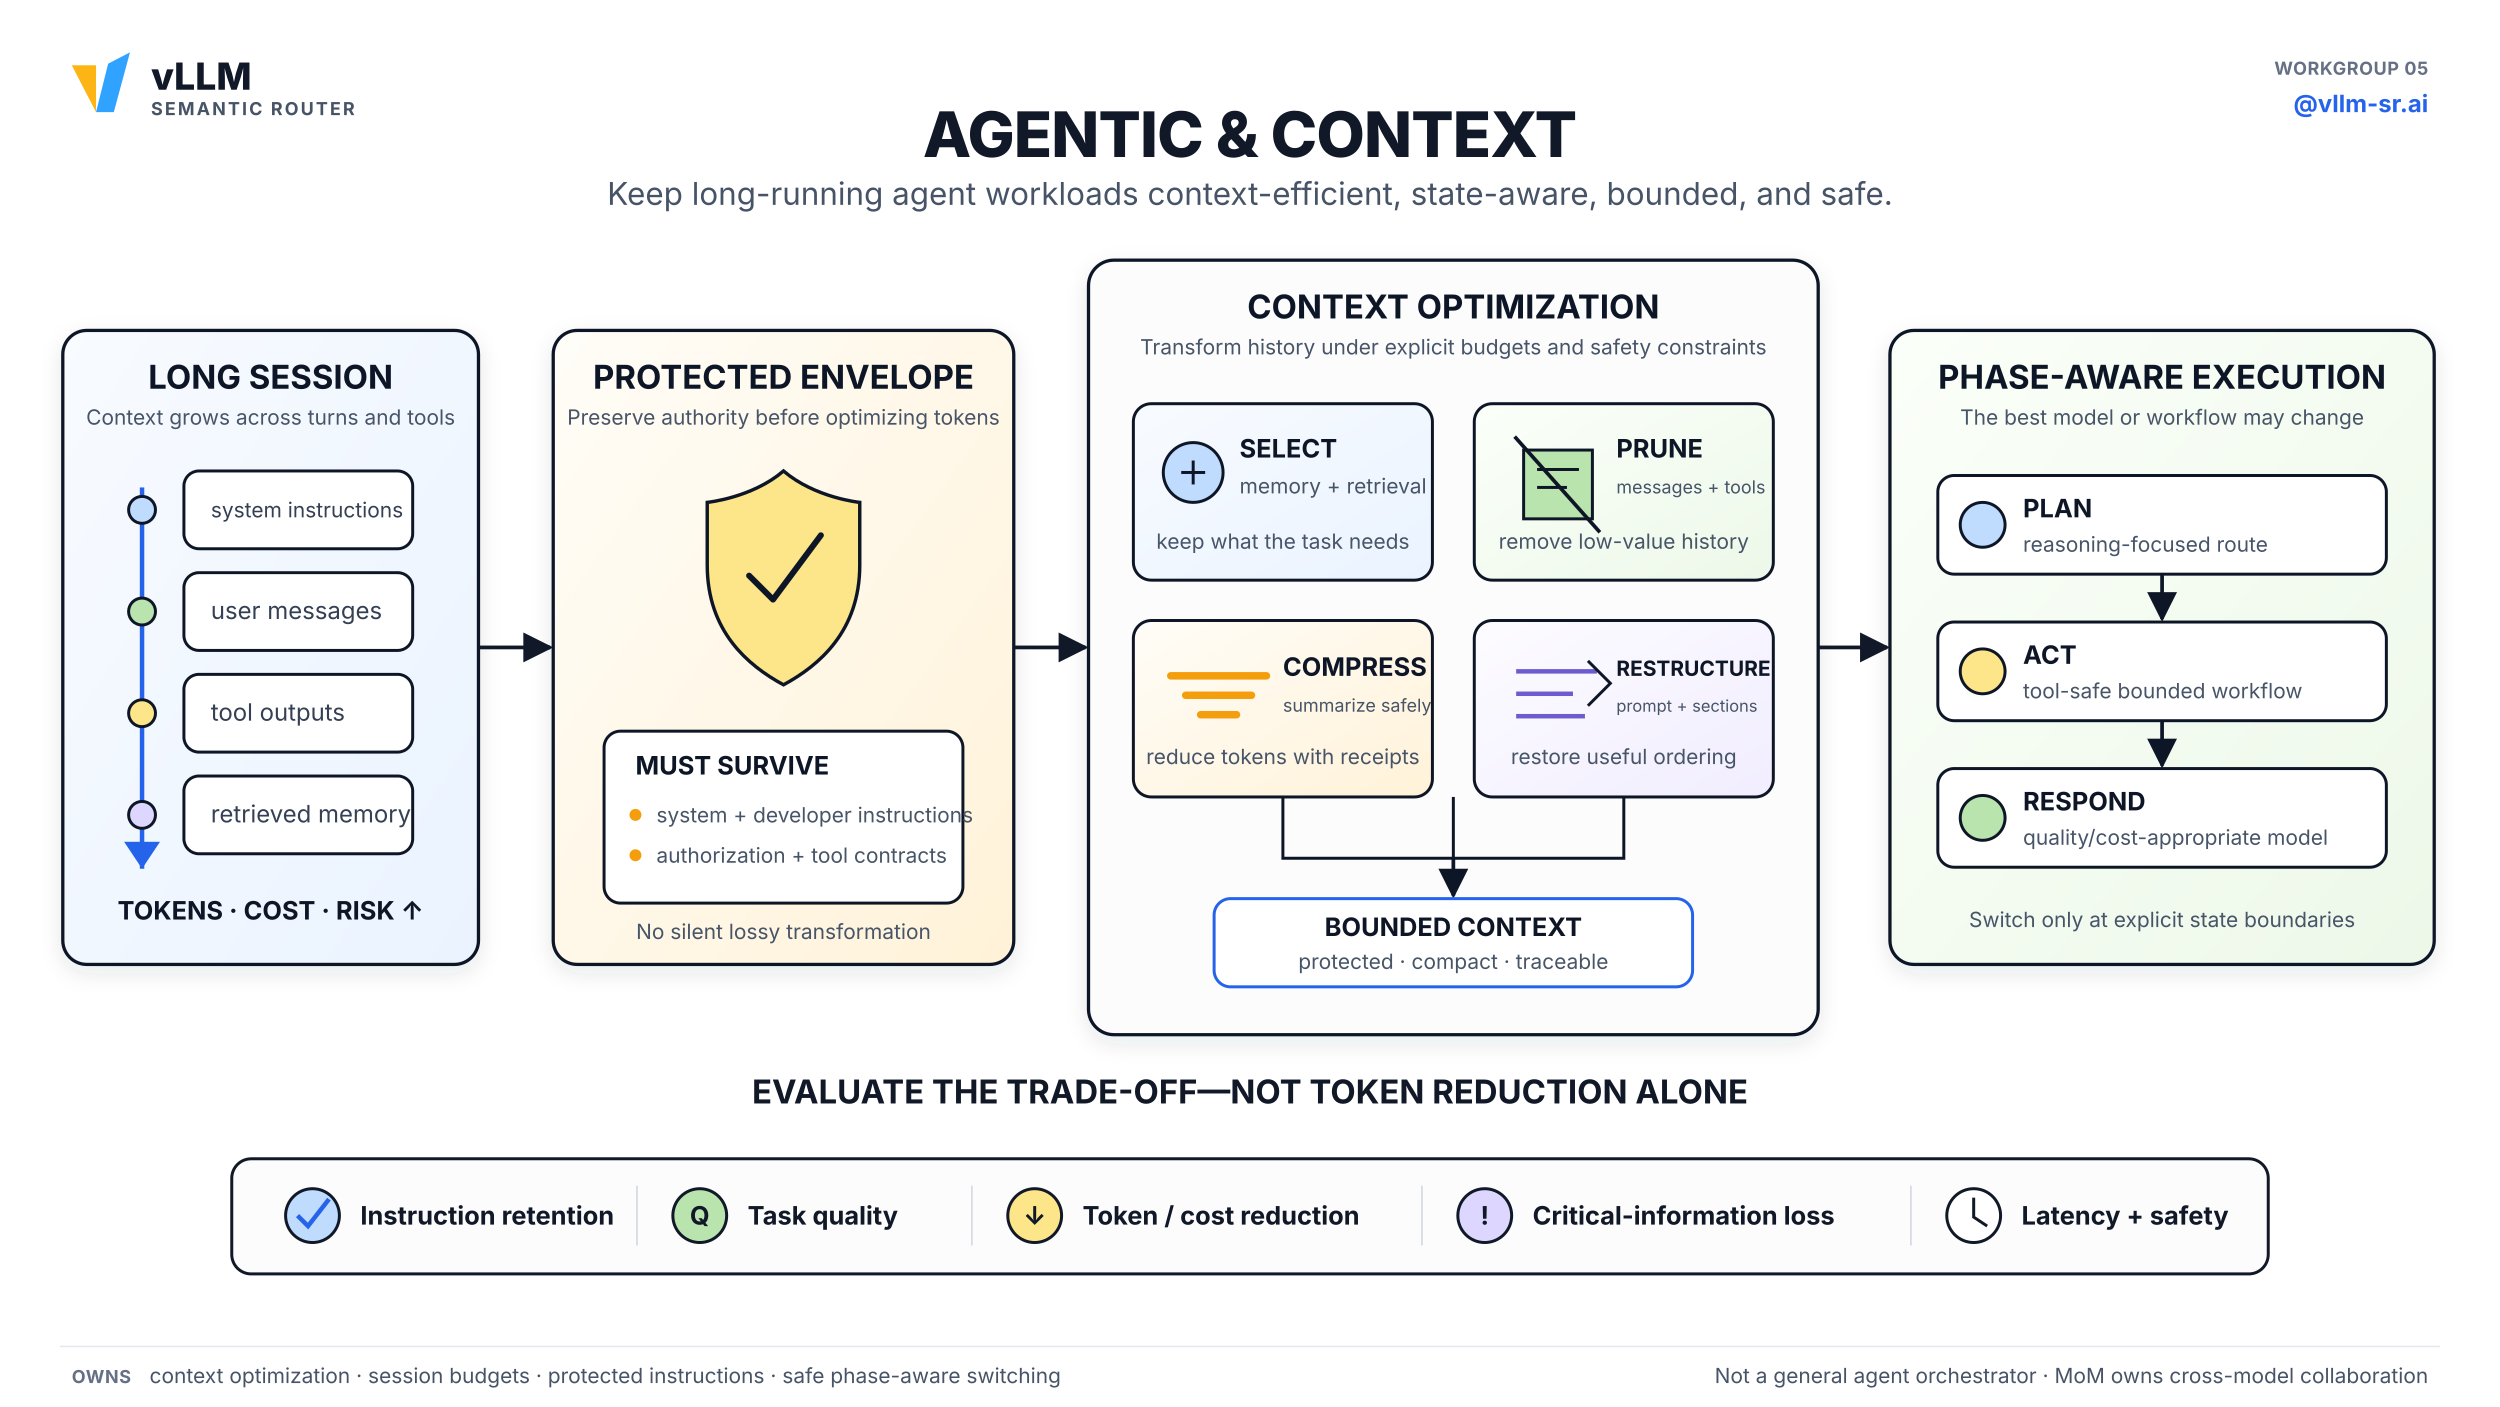
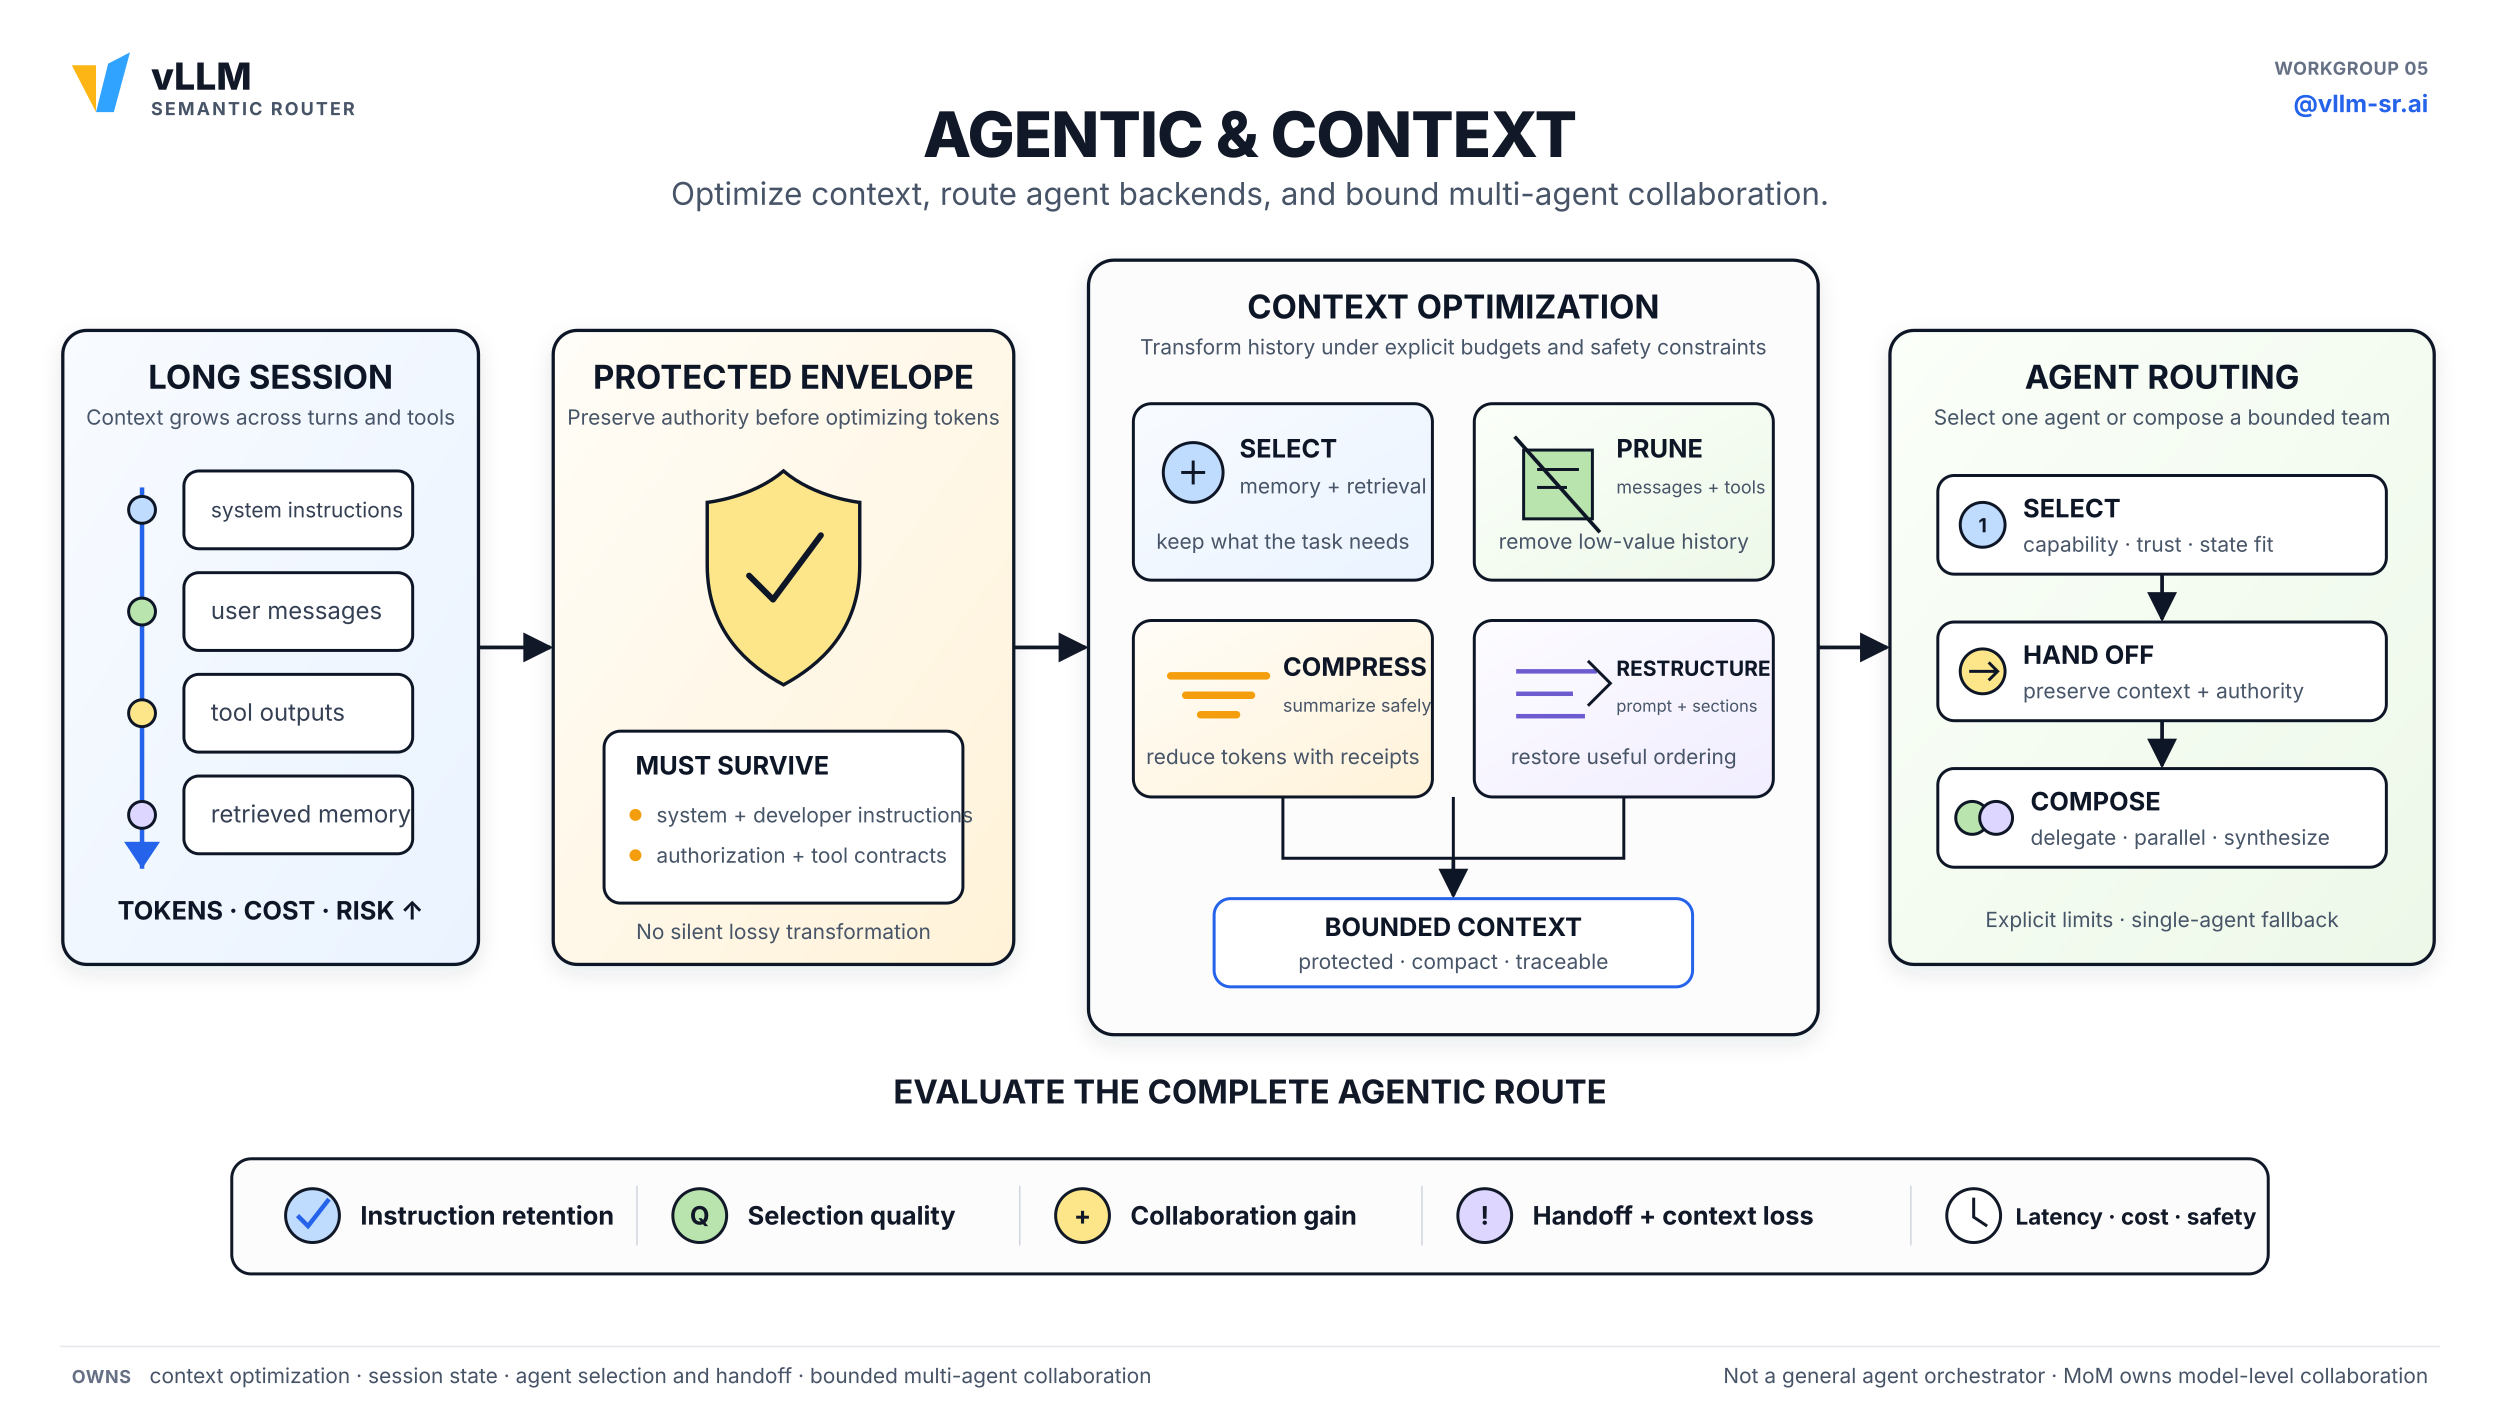
<svg xmlns="http://www.w3.org/2000/svg" width="1672" height="941" viewBox="0 0 1672 941" role="img" aria-labelledby="title desc">
  <defs>
    <linearGradient id="blue" x1="0" y1="0" x2="1" y2="1">
      <stop stop-color="#f8fbff" />
      <stop offset="1" stop-color="#eaf3ff" />
    </linearGradient>
    <linearGradient id="green" x1="0" y1="0" x2="1" y2="1">
      <stop stop-color="#fbfff9" />
      <stop offset="1" stop-color="#edf8e9" />
    </linearGradient>
    <linearGradient id="amber" x1="0" y1="0" x2="1" y2="1">
      <stop stop-color="#fffdf8" />
      <stop offset="1" stop-color="#fff2d8" />
    </linearGradient>
    <linearGradient id="violet" x1="0" y1="0" x2="1" y2="1">
      <stop stop-color="#fdfcff" />
      <stop offset="1" stop-color="#f1edff" />
    </linearGradient>
    <filter id="shadow" x="-20%" y="-20%" width="140%" height="140%">
      <feDropShadow dx="0" dy="5" stdDeviation="7" flood-color="#1d2939" flood-opacity=".10" />
    </filter>
    <marker id="arrow" viewBox="0 0 10 10" refX="9" refY="5" markerWidth="8" markerHeight="8" orient="auto">
      <path d="M0 0l10 5-10 5z" fill="#111827" />
    </marker>
    <style>.s{font-family:Inter,ui-sans-serif,-apple-system,BlinkMacSystemFont,"Segoe UI",Arial,sans-serif}.t{font-size:42px;font-weight:760;fill:#111827;letter-spacing:-.6px}.sub{font-size:21px;fill:#475467}.pt{font-size:22px;font-weight:750;fill:#111827}.st{font-size:17px;font-weight:750;fill:#111827}.b{font-size:16px;fill:#344054}.sm{font-size:14px;fill:#475467}.tiny{font-size:12px;font-weight:650;fill:#667085;letter-spacing:.4px}.card{stroke:#111827;stroke-width:2.2}.line{fill:none;stroke:#111827;stroke-width:2.5;marker-end:url(#arrow)}</style>
  </defs>
  <rect width="1672" height="941" fill="#fff" />
  <g class="s" transform="translate(48 35)">
    <path d="M0 8.65h16.22V40L0 8.65z" fill="#FDB515" />
    <path d="M24.33 7.57L38.93 0 28.12 40H16.22l8.11-32.43z" fill="#30A2FF" />
    <text x="53" y="25" font-size="25" font-weight="780" fill="#111827">vLLM</text>
    <text x="53" y="42" font-size="12" font-weight="720" letter-spacing="1.4" fill="#475467">SEMANTIC ROUTER</text>
  </g>
  <g class="s" text-anchor="end">
    <text x="1624" y="50" class="tiny">WORKGROUP 05</text>
    <text x="1624" y="75" font-size="16" font-weight="650" fill="#2563eb">@vllm-sr.ai</text>
  </g>
  <g class="s" text-anchor="middle">
    <text x="836" y="105" class="t">AGENTIC &amp; CONTEXT</text>
-     <text x="836" y="137" class="sub">Keep long-running agent workloads context-efficient, state-aware, bounded, and safe.</text>
+     <text x="836" y="137" class="sub">Optimize context, route agent backends, and bound multi-agent collaboration.</text>
  </g>
  <g class="s" filter="url(#shadow)">
    <rect x="42" y="221" width="278" height="424" rx="16" fill="url(#blue)" class="card" />
    <text x="181" y="260" text-anchor="middle" class="pt">LONG SESSION</text>
    <text x="181" y="284" text-anchor="middle" class="sm">Context grows across turns and tools</text>
    <line x1="95" y1="326" x2="95" y2="581" stroke="#2563eb" stroke-width="3" />
    <circle cx="95" cy="341" r="9" fill="#bfdbfe" stroke="#111827" stroke-width="2" />
    <rect x="123" y="315" width="153" height="52" rx="10" fill="#fff" stroke="#111827" stroke-width="2" />
    <text x="141" y="346" font-size="14" fill="#344054">system instructions</text>
    <circle cx="95" cy="409" r="9" fill="#b9e4ae" stroke="#111827" stroke-width="2" />
    <rect x="123" y="383" width="153" height="52" rx="10" fill="#fff" stroke="#111827" stroke-width="2" />
    <text x="141" y="414" class="b">user messages</text>
    <circle cx="95" cy="477" r="9" fill="#fde68a" stroke="#111827" stroke-width="2" />
    <rect x="123" y="451" width="153" height="52" rx="10" fill="#fff" stroke="#111827" stroke-width="2" />
    <text x="141" y="482" class="b">tool outputs</text>
    <circle cx="95" cy="545" r="9" fill="#ddd6fe" stroke="#111827" stroke-width="2" />
    <rect x="123" y="519" width="153" height="52" rx="10" fill="#fff" stroke="#111827" stroke-width="2" />
    <text x="141" y="550" class="b">retrieved memory</text>
    <path d="M95 581l-12-18h24z" fill="#2563eb" />
    <text x="181" y="615" text-anchor="middle" class="st">TOKENS · COST · RISK ↑</text>
  </g>
  <path d="M320 433h48" class="line" />
  <g class="s" filter="url(#shadow)">
    <rect x="370" y="221" width="308" height="424" rx="16" fill="url(#amber)" class="card" />
    <text x="524" y="260" text-anchor="middle" class="pt">PROTECTED ENVELOPE</text>
    <text x="524" y="284" text-anchor="middle" class="sm">Preserve authority before optimizing tokens</text>
    <path d="M524 315c21 18 51 21 51 21v42c0 44-27 67-51 80-24-13-51-36-51-80v-42s30-3 51-21z" fill="#fde68a" stroke="#111827" stroke-width="2.3" />
    <path d="M501 385l16 16 32-43" fill="none" stroke="#111827" stroke-width="4" stroke-linecap="round" stroke-linejoin="round" />
    <rect x="404" y="489" width="240" height="115" rx="11" fill="#fff" stroke="#111827" stroke-width="2" />
    <text x="425" y="518" class="st">MUST SURVIVE</text>
    <circle cx="425" cy="545" r="4" fill="#f59e0b" />
    <text x="439" y="550" class="sm">system + developer instructions</text>
    <circle cx="425" cy="572" r="4" fill="#f59e0b" />
    <text x="439" y="577" class="sm">authorization + tool contracts</text>
    <text x="524" y="628" text-anchor="middle" class="sm">No silent lossy transformation</text>
  </g>
  <path d="M678 433h48" class="line" />
  <g class="s" filter="url(#shadow)">
    <rect x="728" y="174" width="488" height="518" rx="17" fill="#fcfcfd" class="card" />
    <text x="972" y="213" text-anchor="middle" class="pt">CONTEXT OPTIMIZATION</text>
    <text x="972" y="237" text-anchor="middle" class="sm">Transform history under explicit budgets and safety constraints</text>
    <rect x="758" y="270" width="200" height="118" rx="12" fill="url(#blue)" stroke="#111827" stroke-width="2" />
    <circle cx="798" cy="316" r="20" fill="#bfdbfe" stroke="#111827" stroke-width="2" />
    <path d="M790 316h16M798 308v16" stroke="#111827" stroke-width="2" />
    <text x="829" y="306" class="st">SELECT</text>
    <text x="829" y="330" class="sm">memory + retrieval</text>
    <text x="858" y="367" text-anchor="middle" class="sm">keep what the task needs</text>
    <rect x="986" y="270" width="200" height="118" rx="12" fill="url(#green)" stroke="#111827" stroke-width="2" />
    <path d="M1019 301h46v46h-46z" fill="#b9e4ae" stroke="#111827" stroke-width="2" />
    <path d="M1028 314h28M1028 326h20" stroke="#111827" stroke-width="2" />
    <path d="M1013 292l57 64" stroke="#111827" stroke-width="2.5" />
    <text x="1081" y="306" class="st">PRUNE</text>
    <text x="1081" y="330" font-size="12" fill="#475467">messages + tools</text>
    <text x="1086" y="367" text-anchor="middle" class="sm">remove low-value history</text>
    <rect x="758" y="415" width="200" height="118" rx="12" fill="url(#amber)" stroke="#111827" stroke-width="2" />
    <path d="M783 452h64M793 465h44M803 478h24" stroke="#f59e0b" stroke-width="5" stroke-linecap="round" />
    <text x="858" y="452" class="st">COMPRESS</text>
    <text x="858" y="476" font-size="12" fill="#475467">summarize safely</text>
    <text x="858" y="511" text-anchor="middle" class="sm">reduce tokens with receipts</text>
    <rect x="986" y="415" width="200" height="118" rx="12" fill="url(#violet)" stroke="#111827" stroke-width="2" />
    <path d="M1014 449h54M1014 464h38M1014 479h46" stroke="#6d5bd0" stroke-width="3" />
    <path d="M1062 442l15 15-15 15" fill="none" stroke="#111827" stroke-width="2" />
    <text x="1081" y="452" font-size="14" font-weight="750" fill="#111827">RESTRUCTURE</text>
    <text x="1081" y="476" font-size="11" fill="#475467">prompt + sections</text>
    <text x="1086" y="511" text-anchor="middle" class="sm">restore useful ordering</text>
    <path d="M858 533v41h228v-41M972 533v41" fill="none" stroke="#111827" stroke-width="2" />
    <path d="M972 574v25" class="line" />
    <rect x="812" y="601" width="320" height="59" rx="11" fill="#fff" stroke="#2563eb" stroke-width="2" />
    <text x="972" y="626" text-anchor="middle" class="st">BOUNDED CONTEXT</text>
    <text x="972" y="648" text-anchor="middle" class="sm">protected · compact · traceable</text>
  </g>
  <path d="M1216 433h46" class="line" />
  <g class="s" filter="url(#shadow)">
    <rect x="1264" y="221" width="364" height="424" rx="16" fill="url(#green)" class="card" />
-     <text x="1446" y="260" text-anchor="middle" class="pt">PHASE-AWARE EXECUTION</text>
-     <text x="1446" y="284" text-anchor="middle" class="sm">The best model or workflow may change</text>
+     <text x="1446" y="260" text-anchor="middle" class="pt">AGENT ROUTING</text>
+     <text x="1446" y="284" text-anchor="middle" class="sm">Select one agent or compose a bounded team</text>
    <rect x="1296" y="318" width="300" height="66" rx="11" fill="#fff" stroke="#111827" stroke-width="2" />
    <circle cx="1326" cy="351" r="15" fill="#bfdbfe" stroke="#111827" stroke-width="2" />
-     <text x="1353" y="346" class="st">PLAN</text>
-     <text x="1353" y="369" class="sm">reasoning-focused route</text>
+     <text x="1326" y="356" text-anchor="middle" font-size="13" font-weight="750" fill="#111827">1</text>
+     <text x="1353" y="346" class="st">SELECT</text>
+     <text x="1353" y="369" class="sm">capability · trust · state fit</text>
    <path d="M1446 384v30" class="line" />
    <rect x="1296" y="416" width="300" height="66" rx="11" fill="#fff" stroke="#111827" stroke-width="2" />
    <circle cx="1326" cy="449" r="15" fill="#fde68a" stroke="#111827" stroke-width="2" />
-     <text x="1353" y="444" class="st">ACT</text>
-     <text x="1353" y="467" class="sm">tool-safe bounded workflow</text>
+     <path d="M1317 449h18M1330 443l6 6-6 6" fill="none" stroke="#111827" stroke-width="2" />
+     <text x="1353" y="444" class="st">HAND OFF</text>
+     <text x="1353" y="467" class="sm">preserve context + authority</text>
    <path d="M1446 482v30" class="line" />
    <rect x="1296" y="514" width="300" height="66" rx="11" fill="#fff" stroke="#111827" stroke-width="2" />
-     <circle cx="1326" cy="547" r="15" fill="#b9e4ae" stroke="#111827" stroke-width="2" />
-     <text x="1353" y="542" class="st">RESPOND</text>
-     <text x="1353" y="565" class="sm">quality/cost-appropriate model</text>
-     <text x="1446" y="620" text-anchor="middle" class="sm">Switch only at explicit state boundaries</text>
+     <circle cx="1319" cy="547" r="11" fill="#b9e4ae" stroke="#111827" stroke-width="2" />
+     <circle cx="1335" cy="547" r="11" fill="#ddd6fe" stroke="#111827" stroke-width="2" />
+     <text x="1358" y="542" class="st">COMPOSE</text>
+     <text x="1358" y="565" class="sm">delegate · parallel · synthesize</text>
+     <text x="1446" y="620" text-anchor="middle" class="sm">Explicit limits · single-agent fallback</text>
  </g>
  <g class="s">
-     <text x="836" y="738" text-anchor="middle" class="pt">EVALUATE THE TRADE-OFF—NOT TOKEN REDUCTION ALONE</text>
+     <text x="836" y="738" text-anchor="middle" class="pt">EVALUATE THE COMPLETE AGENTIC ROUTE</text>
    <rect x="155" y="775" width="1362" height="77" rx="13" fill="#fcfcfd" stroke="#111827" stroke-width="2" />
    <circle cx="209" cy="813" r="18" fill="#bfdbfe" stroke="#111827" stroke-width="2" />
    <path d="M199 813l7 7 14-18" fill="none" stroke="#2563eb" stroke-width="3" />
    <text x="241" y="819" class="st">Instruction retention</text>
    <line x1="426" y1="793" x2="426" y2="833" stroke="#d0d5dd" />
    <circle cx="468" cy="813" r="18" fill="#b9e4ae" stroke="#111827" stroke-width="2" />
    <text x="468" y="819" text-anchor="middle" class="st">Q</text>
-     <text x="500" y="819" class="st">Task quality</text>
-     <line x1="650" y1="793" x2="650" y2="833" stroke="#d0d5dd" />
-     <circle cx="692" cy="813" r="18" fill="#fde68a" stroke="#111827" stroke-width="2" />
-     <text x="692" y="819" text-anchor="middle" class="st">↓</text>
-     <text x="724" y="819" class="st">Token / cost reduction</text>
+     <text x="500" y="819" class="st">Selection quality</text>
+     <line x1="682" y1="793" x2="682" y2="833" stroke="#d0d5dd" />
+     <circle cx="724" cy="813" r="18" fill="#fde68a" stroke="#111827" stroke-width="2" />
+     <text x="724" y="819" text-anchor="middle" class="st">+</text>
+     <text x="756" y="819" class="st">Collaboration gain</text>
    <line x1="951" y1="793" x2="951" y2="833" stroke="#d0d5dd" />
    <circle cx="993" cy="813" r="18" fill="#ddd6fe" stroke="#111827" stroke-width="2" />
    <text x="993" y="819" text-anchor="middle" class="st">!</text>
-     <text x="1025" y="819" class="st">Critical-information loss</text>
+     <text x="1025" y="819" class="st">Handoff + context loss</text>
    <line x1="1278" y1="793" x2="1278" y2="833" stroke="#d0d5dd" />
    <circle cx="1320" cy="813" r="18" fill="#fff" stroke="#111827" stroke-width="2" />
    <path d="M1320 801v13l9 6" fill="none" stroke="#111827" stroke-width="2" />
-     <text x="1352" y="819" class="st">Latency + safety</text>
+     <text x="1348" y="819" font-size="15" font-weight="750" fill="#111827">Latency · cost · safety</text>
  </g>
  <g class="s">
    <rect x="40" y="900" width="1592" height="1" fill="#e4e7ec" />
    <text x="48" y="925" class="tiny">OWNS</text>
-     <text x="100" y="925" class="sm">context optimization · session budgets · protected instructions · safe phase-aware switching</text>
-     <text x="1624" y="925" text-anchor="end" class="sm">Not a general agent orchestrator · MoM owns cross-model collaboration</text>
+     <text x="100" y="925" class="sm">context optimization · session state · agent selection and handoff · bounded multi-agent collaboration</text>
+     <text x="1624" y="925" text-anchor="end" class="sm">Not a general agent orchestrator · MoM owns model-level collaboration</text>
  </g>
</svg>
